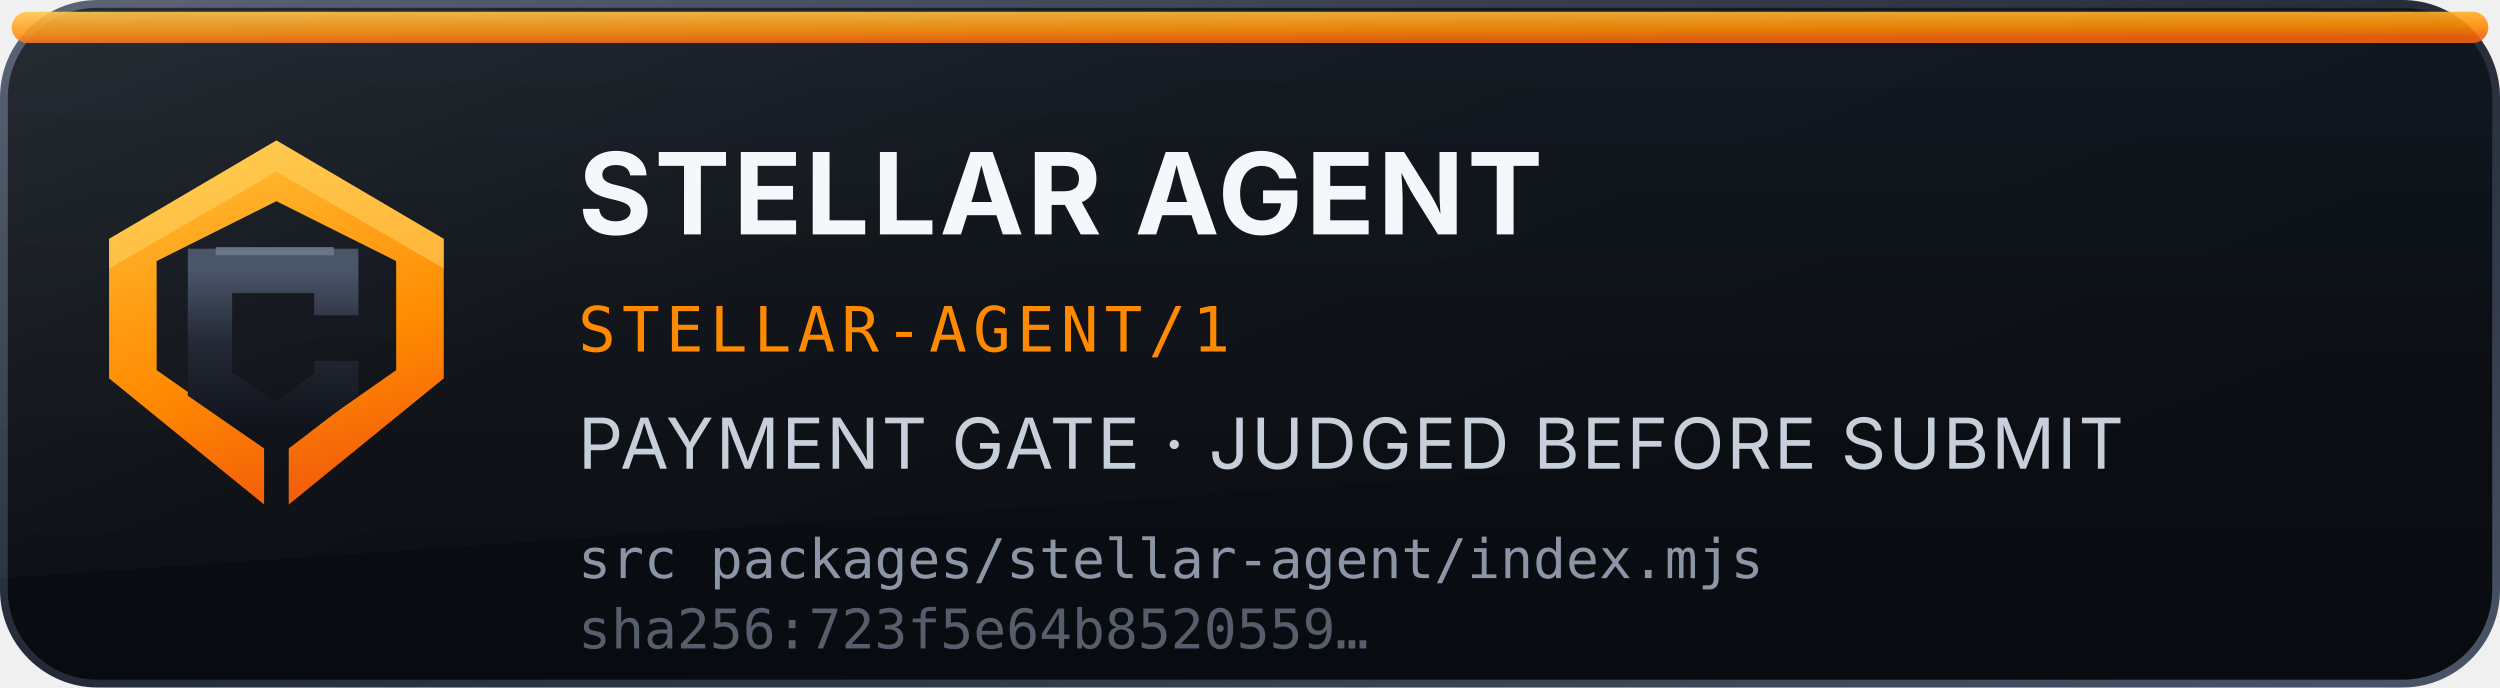
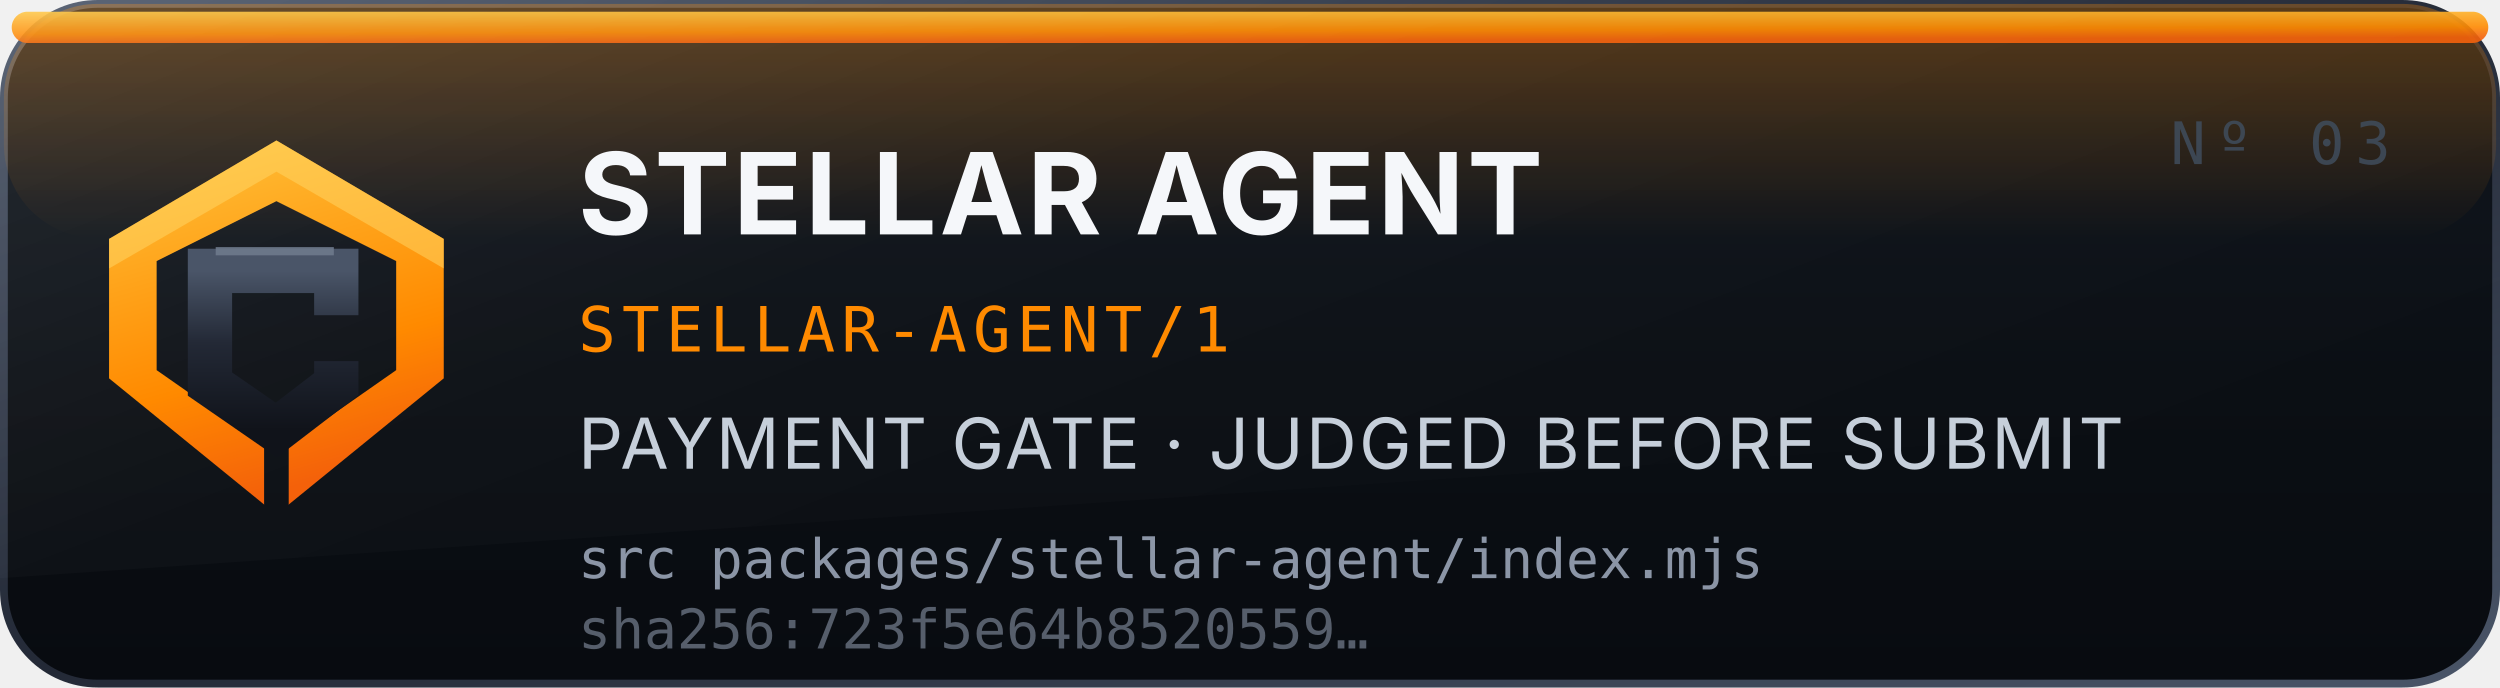
<svg xmlns="http://www.w3.org/2000/svg" viewBox="0 0 320 88" width="320" height="88" role="img" aria-label="CoreGuard STELLAR AGENT — STELLAR-AGENT/1">
  <defs>
    <linearGradient id="platestellaragent" x1="0" y1="0" x2="0" y2="1">
      <stop offset="0" stop-color="#10161F" />
      <stop offset="0.55" stop-color="#0B0F14" />
      <stop offset="1" stop-color="#080B10" />
+     </linearGradient>
+     <linearGradient id="halostellaragent" x1="0" y1="0" x2="0" y2="1">
+       <stop offset="0" stop-color="#FF8A00" stop-opacity="0.30" />
+       <stop offset="1" stop-color="#FF8A00" stop-opacity="0" />
    </linearGradient>
    <linearGradient id="shieldstellaragent" x1="0" y1="0" x2="0.25" y2="1">
      <stop offset="0" stop-color="#FFC53D" />
      <stop offset="0.38" stop-color="#FFA31A" />
      <stop offset="0.68" stop-color="#FF8A00" />
      <stop offset="1" stop-color="#F4610A" />
    </linearGradient>
    <linearGradient id="steelstellaragent" x1="0" y1="0" x2="0" y2="1">
      <stop offset="0" stop-color="#4A5568" />
      <stop offset="0.45" stop-color="#232936" />
      <stop offset="1" stop-color="#10131A" />
    </linearGradient>
    <linearGradient id="sheenstellaragent" x1="0" y1="0" x2="1" y2="0.6">
      <stop offset="0" stop-color="#FFFFFF" stop-opacity="0.10" />
      <stop offset="0.45" stop-color="#FFFFFF" stop-opacity="0.02" />
      <stop offset="1" stop-color="#FFFFFF" stop-opacity="0" />
    </linearGradient>
    <linearGradient id="edgestellaragent" x1="0" y1="0" x2="1" y2="1">
      <stop offset="0" stop-color="#4A5568" />
      <stop offset="0.5" stop-color="#232936" />
      <stop offset="1" stop-color="#4A5568" />
    </linearGradient>
  </defs>
  <rect x="0.5" y="0.5" width="319" height="87" rx="12" fill="url(#platestellaragent)" />
  <rect x="0.5" y="0.5" width="319" height="87" rx="12" fill="none" stroke="url(#edgestellaragent)" stroke-width="1" />
+   <rect x="0.5" y="0.5" width="319" height="30" rx="12" fill="url(#halostellaragent)" />
  <rect x="1.5" y="1.5" width="317" height="4" rx="2" fill="url(#shieldstellaragent)" fill-opacity="0.9" />
  <path d="M0 0 H320 V52 L0 74 Z" fill="url(#sheenstellaragent)" />
  <mask id="slitstellaragent">
    <rect width="512" height="512" fill="#fff" />
    <rect x="241" y="374" width="30" height="140" fill="#000" />
  </mask>
  <g transform="translate(8.5 16.3) scale(0.105)">
    <path fill="url(#shieldstellaragent)" fill-rule="evenodd" mask="url(#slitstellaragent)" d="M256 16 L460 136 L460 306 L256 472 L52 306 L52 136 Z M256 90 L402 163 L402 296 L256 398 L110 296 L110 163 Z" />
    <path fill="#FFD867" opacity="0.5" mask="url(#slitstellaragent)" d="M256 16 L460 136 L460 172 L256 54 L52 172 L52 136 Z" />
    <g fill="none" stroke="url(#steelstellaragent)" stroke-width="54" stroke-linecap="butt" stroke-linejoin="miter">
      <path d="M329 285 L329 313 L256 369 L175 313 L175 175 L329 175 L329 229" />
      <path d="M226 285 L329 285" />
    </g>
    <path fill="none" stroke="#6E7A8C" stroke-width="10" opacity="0.9" d="M326 151 L182 151" />
  </g>
+   <text x="306" y="21" text-anchor="end" font-family="'JetBrains Mono', 'Cascadia Code', Consolas, monospace" font-size="7.5" letter-spacing="1.4" fill="#3E4A59" opacity="0.9">Nº 03</text>
  <text x="74" y="30" font-family="Inter, 'Segoe UI', system-ui, sans-serif" font-size="14.5" font-weight="700" letter-spacing="0.4" fill="#F5F7FA">STELLAR AGENT</text>
  <text x="74" y="45" font-family="'JetBrains Mono', 'Cascadia Code', Consolas, monospace" font-size="8" fill="#FF8A00" letter-spacing="0.8">STELLAR-AGENT/1</text>
  <text x="74" y="60" font-family="Inter, 'Segoe UI', system-ui, sans-serif" font-size="9" fill="#C6CFDA" letter-spacing="0.3">PAYMENT GATE · JUDGED BEFORE SUBMIT</text>
  <text x="74" y="74" font-family="'JetBrains Mono', 'Cascadia Code', Consolas, monospace" font-size="7" fill="#8B95A6">src packages/stellar-agent/index.mjs</text>
  <text x="74" y="83" font-family="'JetBrains Mono', 'Cascadia Code', Consolas, monospace" font-size="7" fill="#565E6B">sha256:723f5e64b8520559…</text>
</svg>
